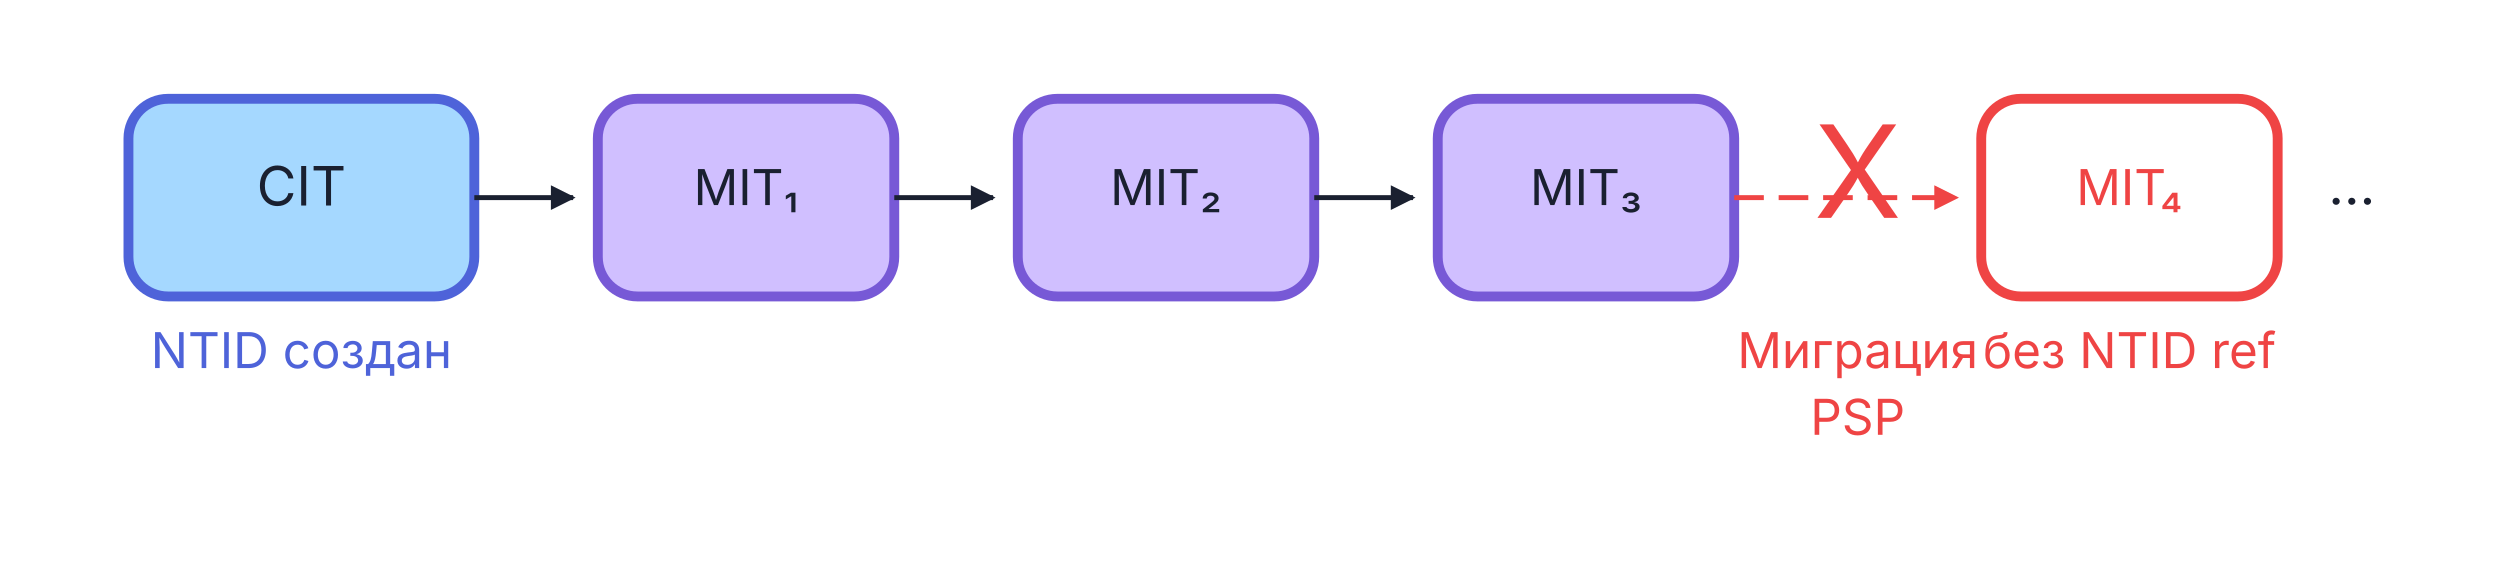
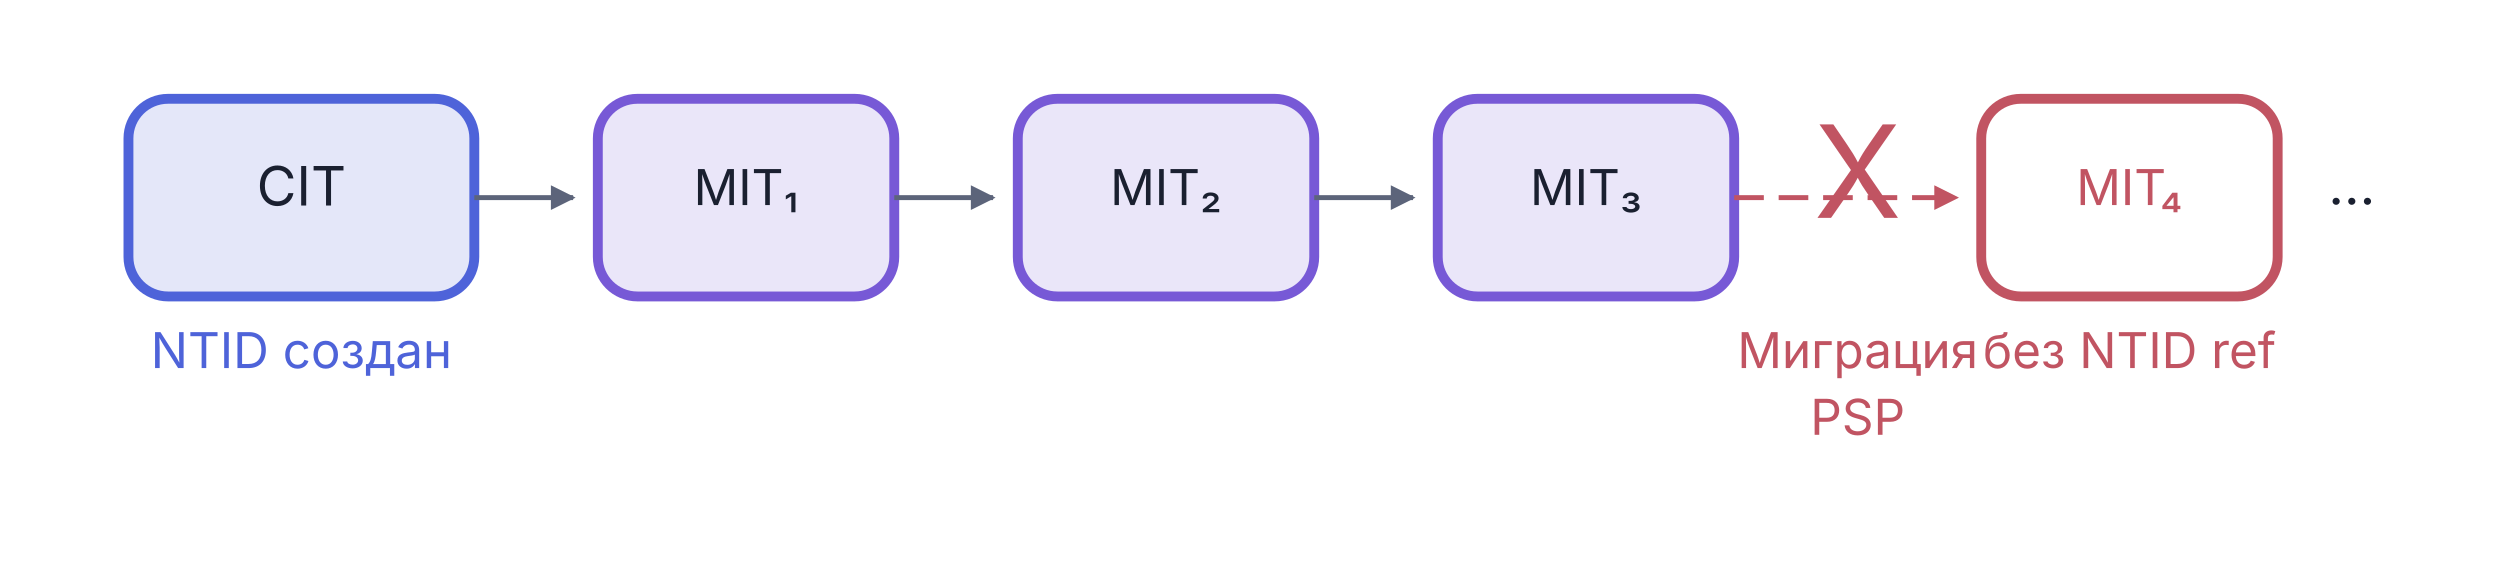
<svg xmlns="http://www.w3.org/2000/svg" viewBox="0 0 506 114" width="506" height="114">
  <defs>
-     <marker id="arr-1e1e1e" viewBox="0 0 10 10" refX="9" refY="5" markerWidth="5" markerHeight="5" orient="auto">
-       <path d="M0,0 L10,5 L0,10 Z" fill="#1A2030" />
+     <marker id="arr-Muted" viewBox="0 0 10 10" refX="9" refY="5" markerWidth="5" markerHeight="5" orient="auto">
+       <path d="M0,0 L10,5 L0,10 Z" fill="#5C647A" />
    </marker>
-     <marker id="arr-1e1e1e-s" viewBox="0 0 10 10" refX="1" refY="5" markerWidth="5" markerHeight="5" orient="auto">
-       <path d="M10,0 L0,5 L10,10 Z" fill="#1A2030" />
+     <marker id="arr-Muted-s" viewBox="0 0 10 10" refX="1" refY="5" markerWidth="5" markerHeight="5" orient="auto">
+       <path d="M10,0 L0,5 L10,10 Z" fill="#5C647A" />
    </marker>
-     <marker id="arr-ef4444" viewBox="0 0 10 10" refX="9" refY="5" markerWidth="5" markerHeight="5" orient="auto">
-       <path d="M0,0 L10,5 L0,10 Z" fill="#ef4444" />
+     <marker id="arr-Bad" viewBox="0 0 10 10" refX="9" refY="5" markerWidth="5" markerHeight="5" orient="auto">
+       <path d="M0,0 L10,5 L0,10 Z" fill="#C15462" />
    </marker>
-     <marker id="arr-ef4444-s" viewBox="0 0 10 10" refX="1" refY="5" markerWidth="5" markerHeight="5" orient="auto">
-       <path d="M10,0 L0,5 L10,10 Z" fill="#ef4444" />
+     <marker id="arr-Bad-s" viewBox="0 0 10 10" refX="1" refY="5" markerWidth="5" markerHeight="5" orient="auto">
+       <path d="M10,0 L0,5 L10,10 Z" fill="#C15462" />
    </marker>
  </defs>
-   <rect x="26.0" y="20.0" width="70" height="40" rx="8" fill="#a5d8ff" stroke="#4E63D9" stroke-width="2" />
+   <rect x="26.0" y="20.0" width="70" height="40" rx="8" fill="#4E63D9" fill-opacity="0.15" stroke="#4E63D9" stroke-width="2" />
  <text x="61.0" y="41.6" text-anchor="middle" font-family="Inter, -apple-system, BlinkMacSystemFont, 'Helvetica Neue', Arial, sans-serif" font-size="11" font-weight="normal" fill="#1A2030">CIT</text>
  <text x="61.0" y="74.5" text-anchor="middle" font-family="Inter, -apple-system, BlinkMacSystemFont, 'Helvetica Neue', Arial, sans-serif" font-size="10" fill="#4E63D9">NTID создан</text>
-   <line x1="96.0" y1="40.0" x2="116.0" y2="40.0" stroke="#1A2030" stroke-width="1" marker-end="url(#arr-1e1e1e)" />
-   <rect x="121.0" y="20.0" width="60" height="40" rx="8" fill="#d0bfff" stroke="#7759D6" stroke-width="2" />
+   <line x1="96.0" y1="40.0" x2="116.0" y2="40.0" stroke="#5C647A" stroke-width="1" marker-end="url(#arr-Muted)" />
+   <rect x="121.0" y="20.0" width="60" height="40" rx="8" fill="#7759D6" fill-opacity="0.15" stroke="#7759D6" stroke-width="2" />
  <text x="151.0" y="41.5" text-anchor="middle" font-family="Inter, -apple-system, BlinkMacSystemFont, 'Helvetica Neue', Arial, sans-serif" font-size="10" font-weight="normal" fill="#1A2030">MIT₁</text>
-   <line x1="181.0" y1="40.0" x2="201.0" y2="40.0" stroke="#1A2030" stroke-width="1" marker-end="url(#arr-1e1e1e)" />
-   <rect x="206.0" y="20.0" width="60" height="40" rx="8" fill="#d0bfff" stroke="#7759D6" stroke-width="2" />
+   <line x1="181.0" y1="40.0" x2="201.0" y2="40.0" stroke="#5C647A" stroke-width="1" marker-end="url(#arr-Muted)" />
+   <rect x="206.0" y="20.0" width="60" height="40" rx="8" fill="#7759D6" fill-opacity="0.15" stroke="#7759D6" stroke-width="2" />
  <text x="236.0" y="41.5" text-anchor="middle" font-family="Inter, -apple-system, BlinkMacSystemFont, 'Helvetica Neue', Arial, sans-serif" font-size="10" font-weight="normal" fill="#1A2030">MIT₂</text>
-   <line x1="266.0" y1="40.0" x2="286.0" y2="40.0" stroke="#1A2030" stroke-width="1" marker-end="url(#arr-1e1e1e)" />
-   <rect x="291.0" y="20.0" width="60" height="40" rx="8" fill="#d0bfff" stroke="#7759D6" stroke-width="2" />
+   <line x1="266.0" y1="40.0" x2="286.0" y2="40.0" stroke="#5C647A" stroke-width="1" marker-end="url(#arr-Muted)" />
+   <rect x="291.0" y="20.0" width="60" height="40" rx="8" fill="#7759D6" fill-opacity="0.15" stroke="#7759D6" stroke-width="2" />
  <text x="321.0" y="41.5" text-anchor="middle" font-family="Inter, -apple-system, BlinkMacSystemFont, 'Helvetica Neue', Arial, sans-serif" font-size="10" font-weight="normal" fill="#1A2030">MIT₃</text>
-   <text x="376.0" y="44.1" text-anchor="middle" font-family="Inter, -apple-system, BlinkMacSystemFont, 'Helvetica Neue', Arial, sans-serif" font-size="26" fill="#ef4444">X</text>
-   <text x="376.0" y="74.5" text-anchor="middle" font-family="Inter, -apple-system, BlinkMacSystemFont, 'Helvetica Neue', Arial, sans-serif" font-size="10" fill="#ef4444">Миграция</text>
-   <text x="376.0" y="88.0" text-anchor="middle" font-family="Inter, -apple-system, BlinkMacSystemFont, 'Helvetica Neue', Arial, sans-serif" font-size="10" fill="#ef4444">PSP</text>
-   <rect x="401.0" y="20.0" width="60" height="40" rx="8" fill="none" stroke="#ef4444" stroke-width="2" />
-   <text x="431.0" y="41.5" text-anchor="middle" font-family="Inter, -apple-system, BlinkMacSystemFont, 'Helvetica Neue', Arial, sans-serif" font-size="10" font-weight="normal" fill="#ef4444">MIT₄</text>
-   <text x="431.0" y="74.5" text-anchor="middle" font-family="Inter, -apple-system, BlinkMacSystemFont, 'Helvetica Neue', Arial, sans-serif" font-size="10" fill="#ef4444">без NTID ref</text>
-   <line x1="351.0" y1="40.0" x2="396.0" y2="40.0" stroke="#ef4444" stroke-width="1" stroke-dasharray="6,3" marker-end="url(#arr-ef4444)" />
+   <text x="376.0" y="44.1" text-anchor="middle" font-family="Inter, -apple-system, BlinkMacSystemFont, 'Helvetica Neue', Arial, sans-serif" font-size="26" fill="#C15462">X</text>
+   <text x="376.0" y="74.5" text-anchor="middle" font-family="Inter, -apple-system, BlinkMacSystemFont, 'Helvetica Neue', Arial, sans-serif" font-size="10" fill="#C15462">Миграция</text>
+   <text x="376.0" y="88.0" text-anchor="middle" font-family="Inter, -apple-system, BlinkMacSystemFont, 'Helvetica Neue', Arial, sans-serif" font-size="10" fill="#C15462">PSP</text>
+   <rect x="401.0" y="20.0" width="60" height="40" rx="8" fill="none" stroke="#C15462" stroke-width="2" />
+   <text x="431.0" y="41.5" text-anchor="middle" font-family="Inter, -apple-system, BlinkMacSystemFont, 'Helvetica Neue', Arial, sans-serif" font-size="10" font-weight="normal" fill="#C15462">MIT₄</text>
+   <text x="431.0" y="74.5" text-anchor="middle" font-family="Inter, -apple-system, BlinkMacSystemFont, 'Helvetica Neue', Arial, sans-serif" font-size="10" fill="#C15462">без NTID ref</text>
+   <line x1="351.0" y1="40.0" x2="396.0" y2="40.0" stroke="#C15462" stroke-width="1" stroke-dasharray="6,3" marker-end="url(#arr-Bad)" />
  <text x="476.0" y="41.4" text-anchor="middle" font-family="Inter, -apple-system, BlinkMacSystemFont, 'Helvetica Neue', Arial, sans-serif" font-size="11" fill="#1A2030">...</text>
</svg>
